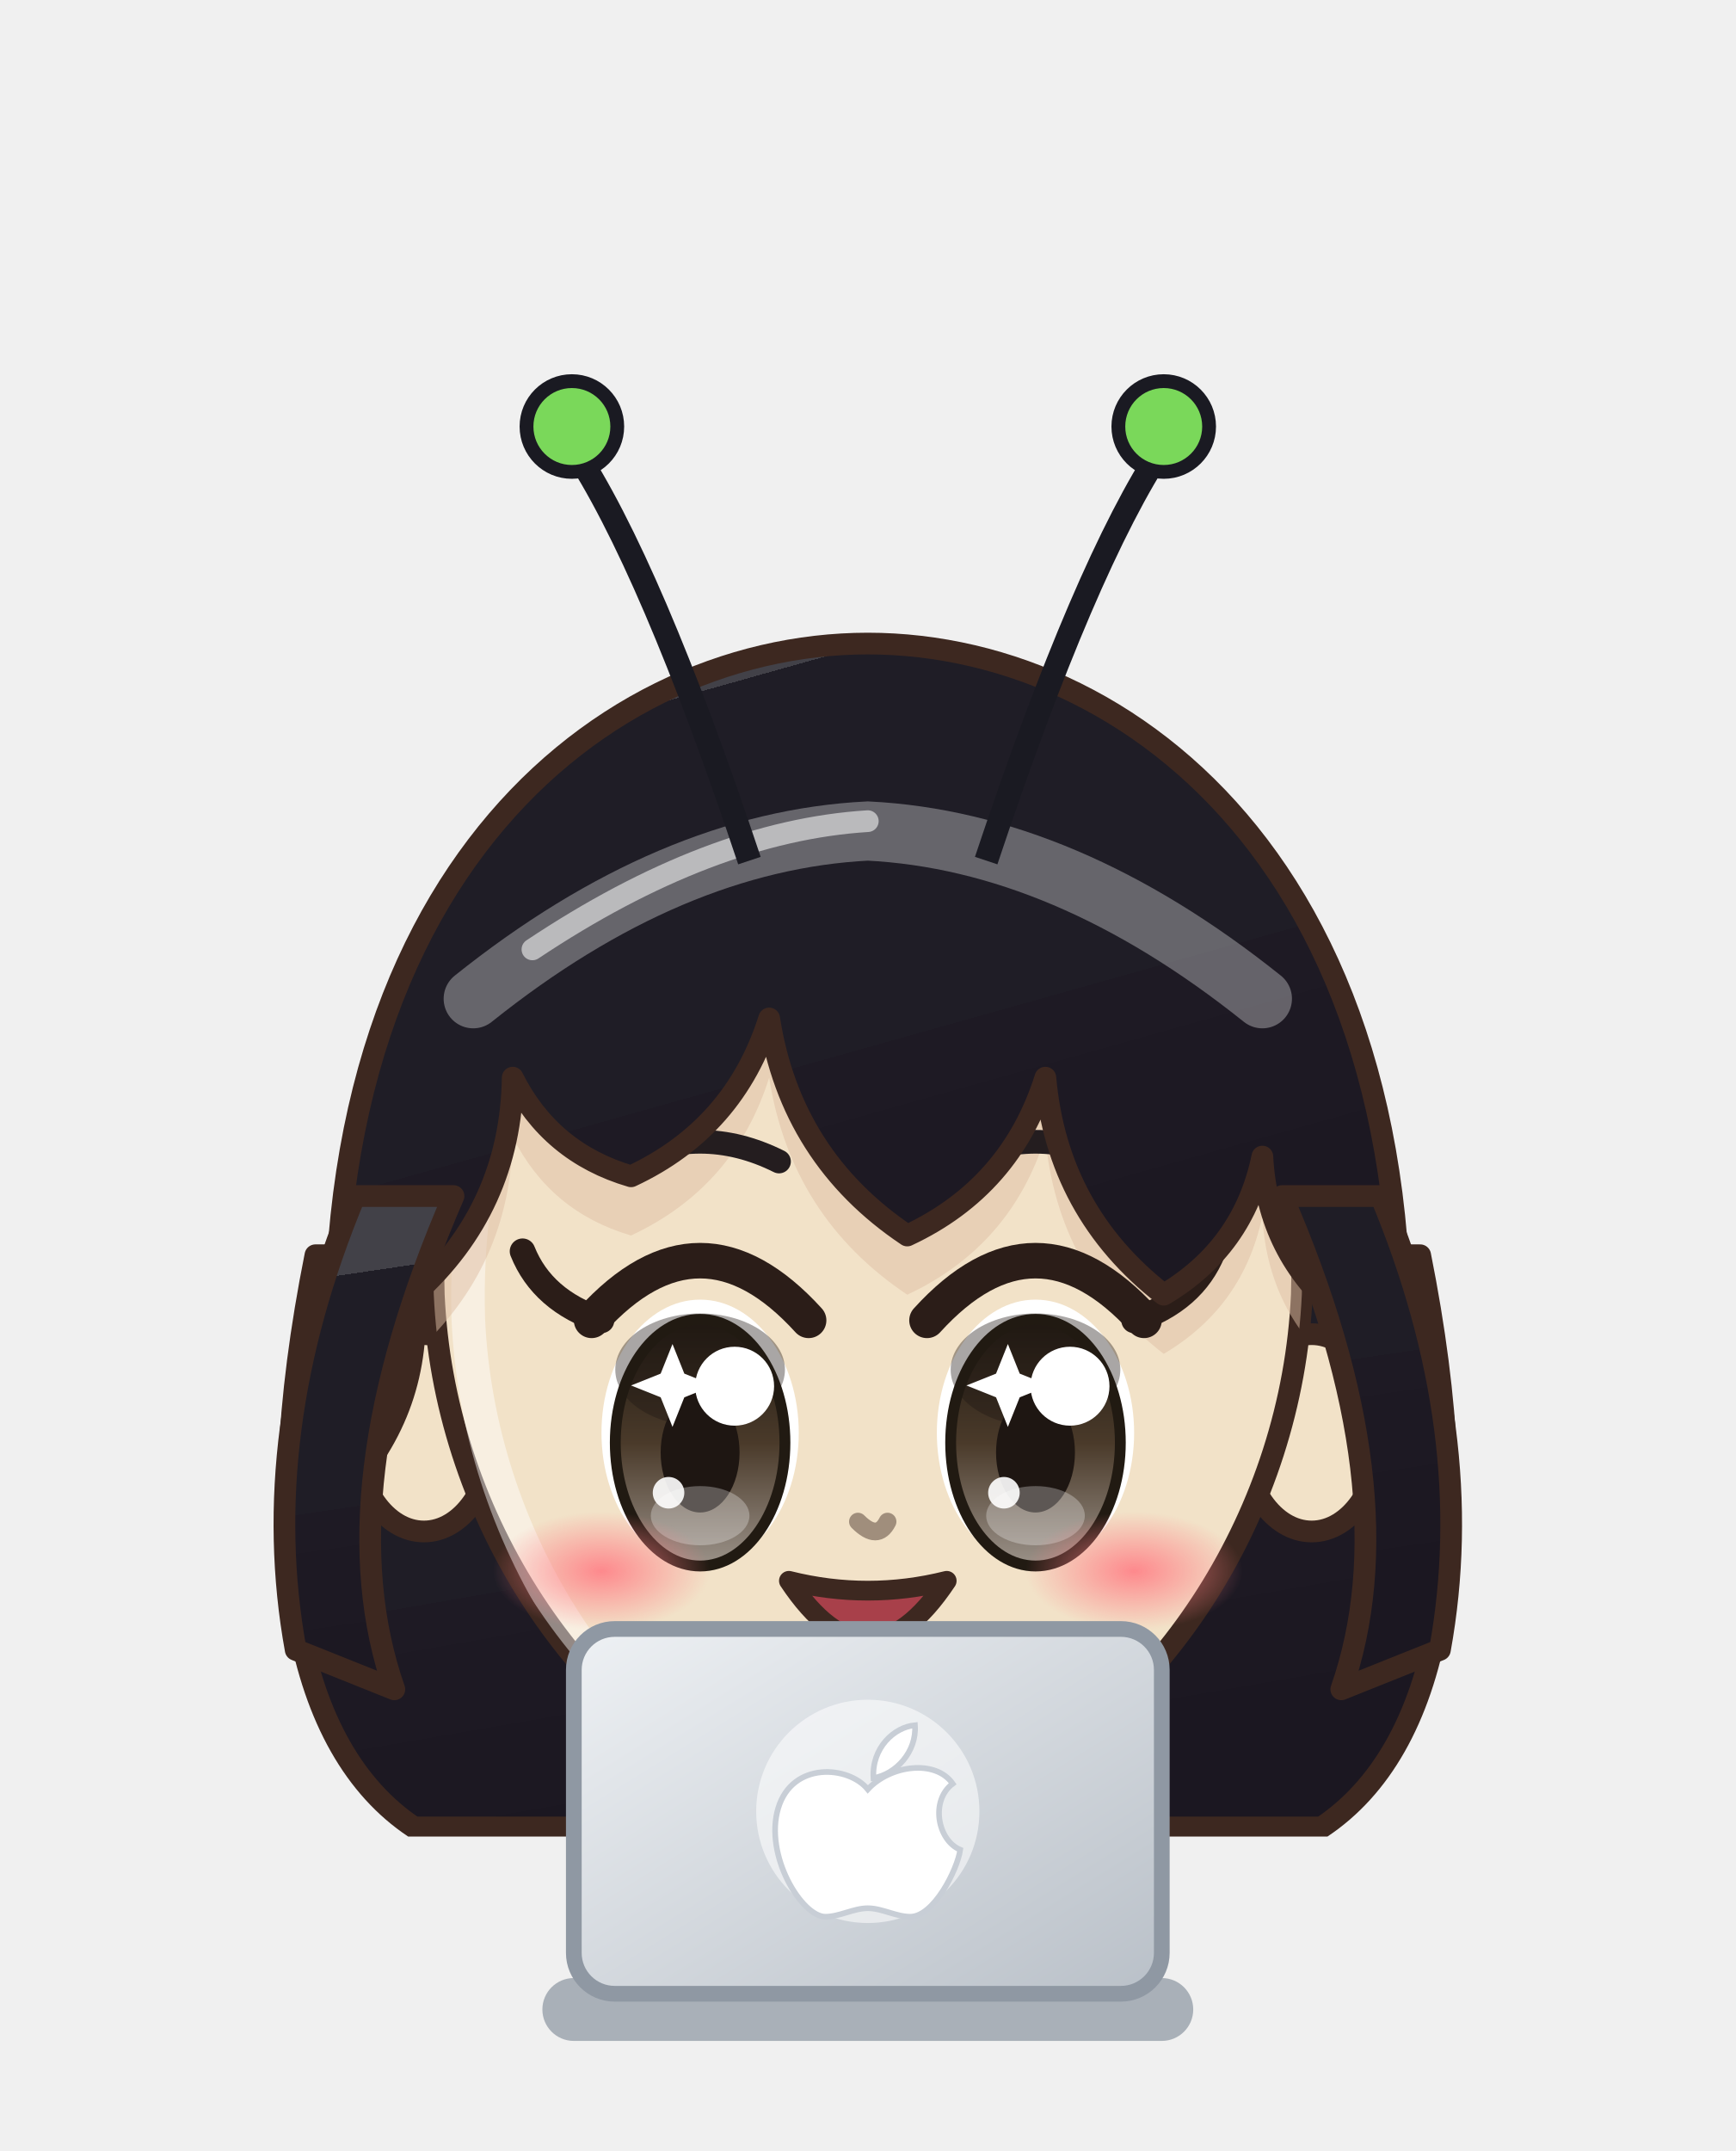
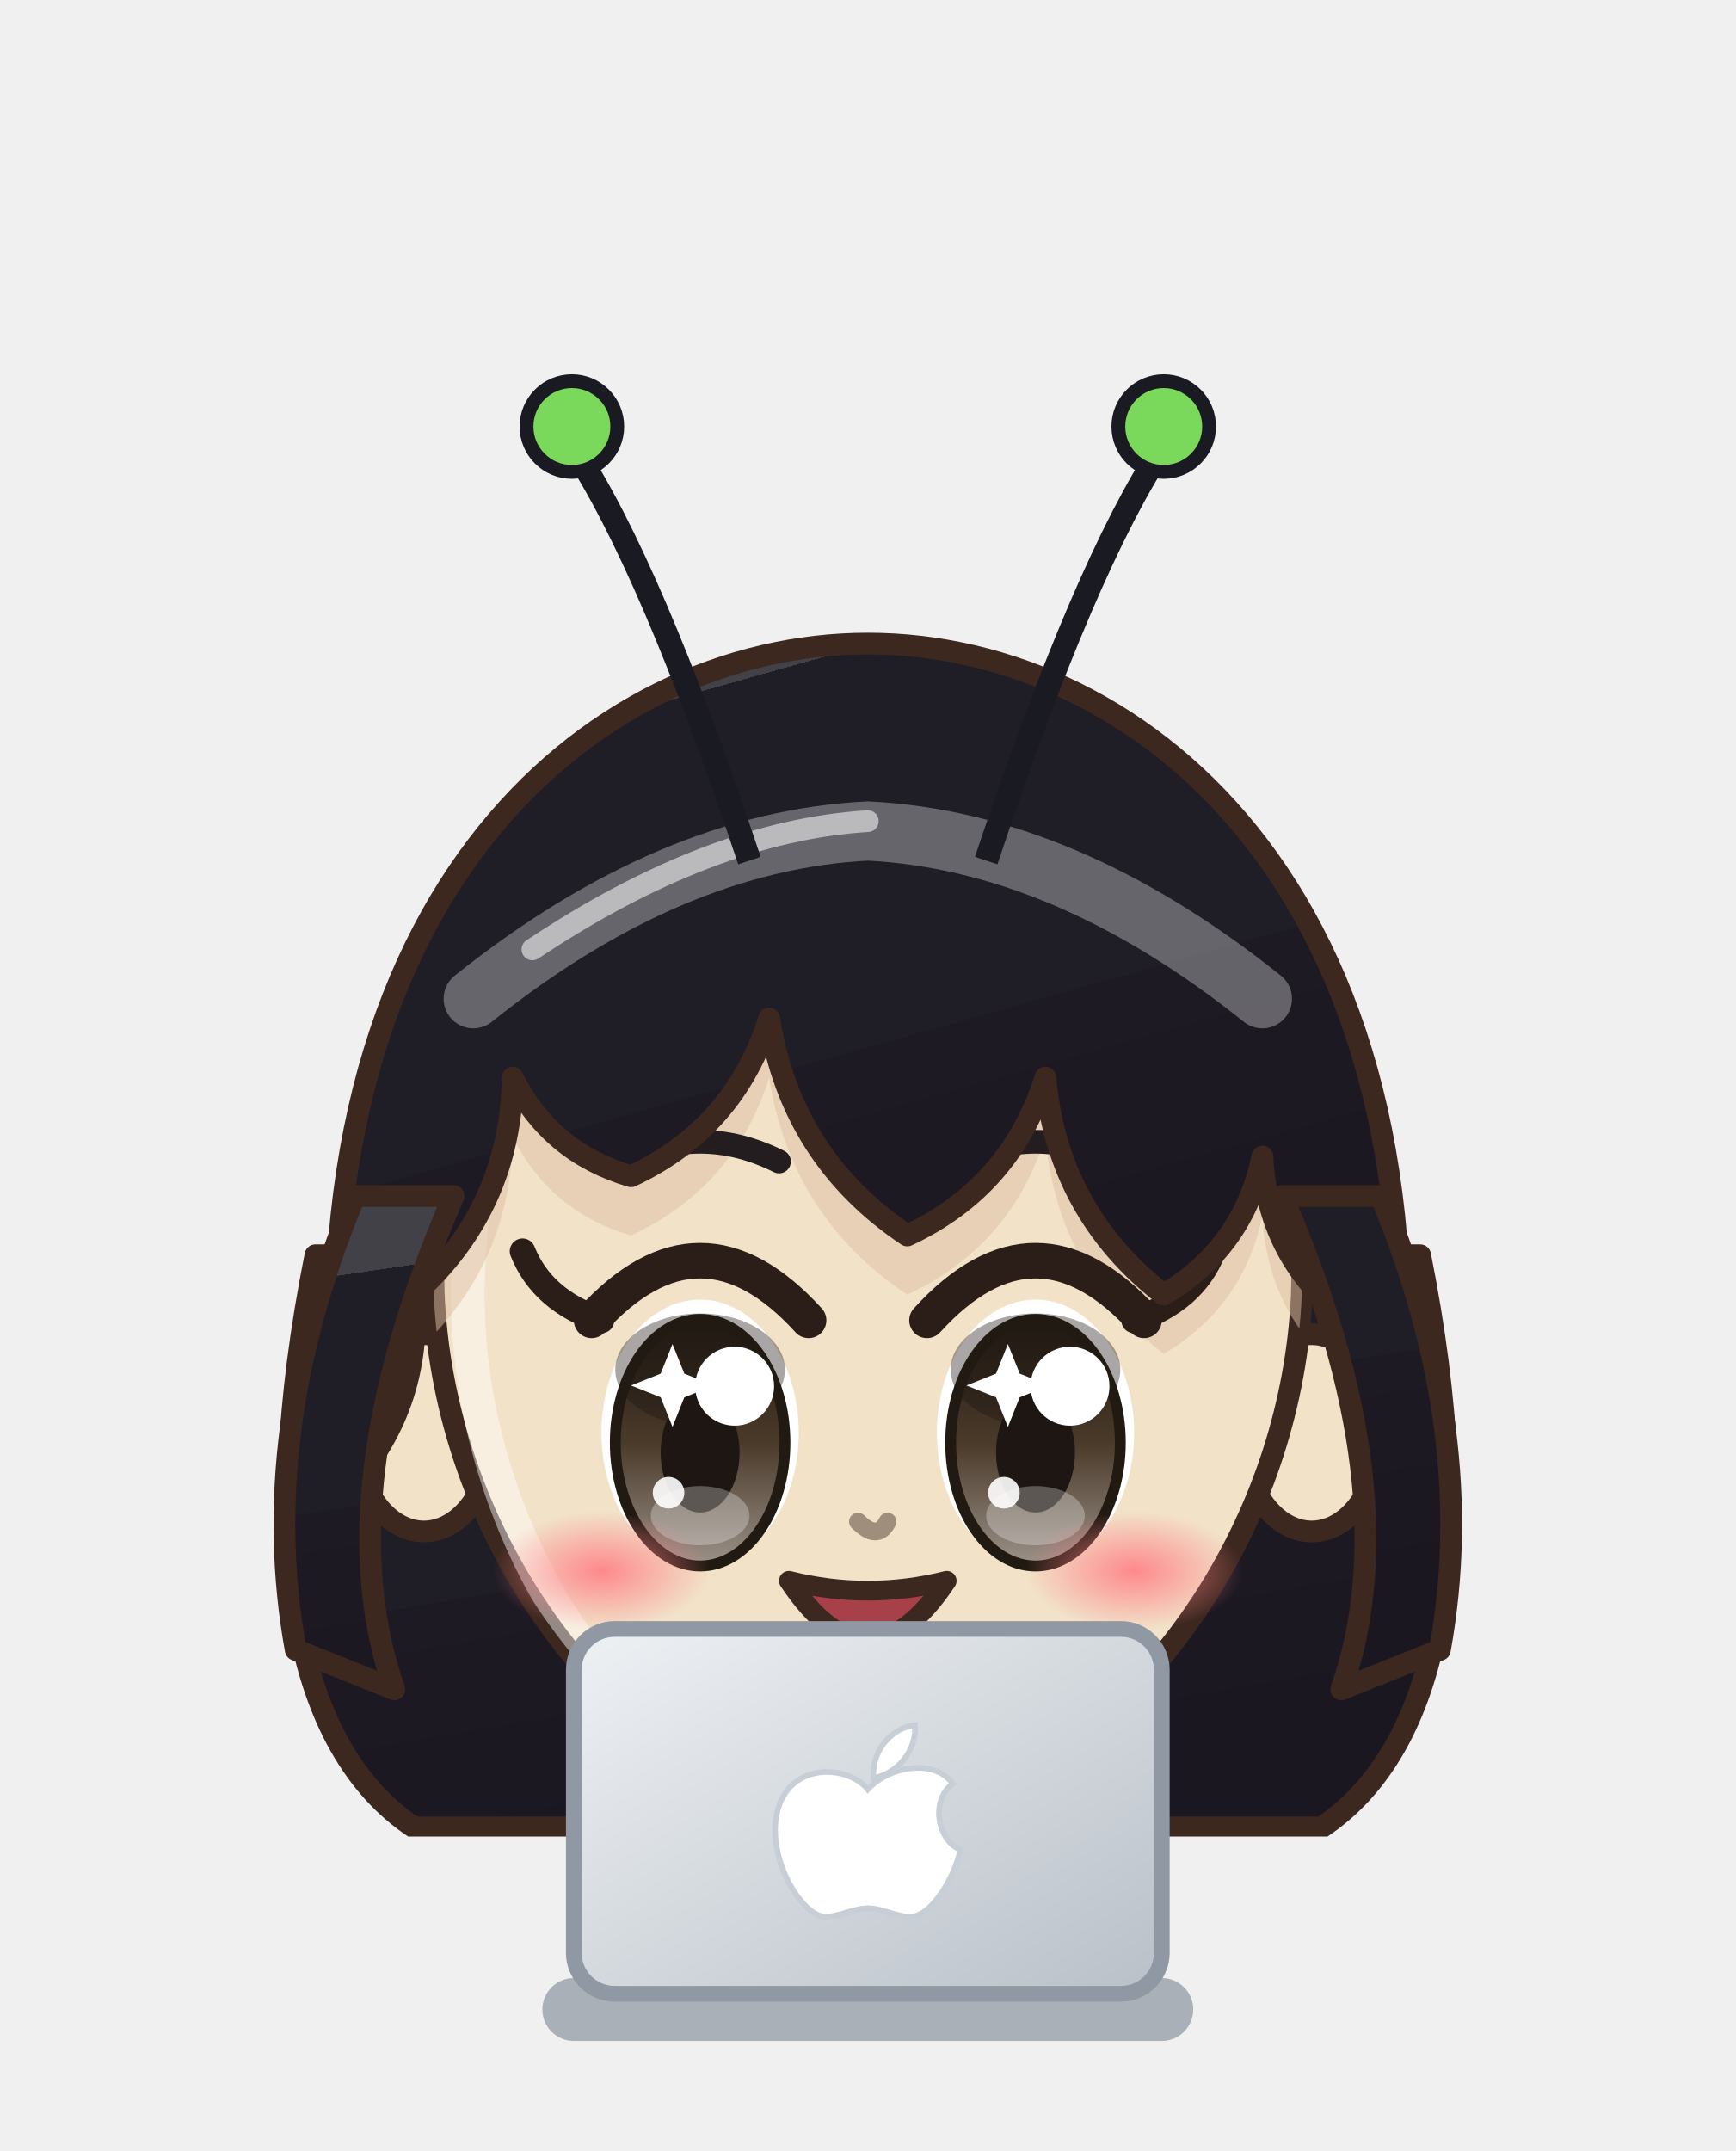
<svg xmlns="http://www.w3.org/2000/svg" viewBox="839.8 239.2 110.4 136.8" width="110.4" height="136.8">
  <svg x="839.8" y="239.2" viewBox="-120 -180 240 253.91" width="110.4" height="116.8">
    <defs>
      <linearGradient id="hair112" x1="0" y1="0" x2=".35" y2="1">
        <stop offset="0" stop-color="#424148" />
        <stop offset=".16" stop-color="#424148" />
        <stop offset=".16" stop-color="#1f1d26" />
        <stop offset=".58" stop-color="#1f1d26" />
        <stop offset=".58" stop-color="#1e1a24" />
        <stop offset="1" stop-color="#1b1721" />
      </linearGradient>
      <radialGradient id="skin112" cx=".4" cy=".32" r=".85">
        <stop offset="0" stop-color="#f2e2c8" />
        <stop offset=".84" stop-color="#f2e2c8" />
        <stop offset=".84" stop-color="#e7ccb1" />
        <stop offset="1" stop-color="#e7ccb1" />
      </radialGradient>
      <linearGradient id="cloth112" x1="0" y1="0" x2=".45" y2="1">
        <stop offset="0" stop-color="#598f59" />
        <stop offset=".16" stop-color="#598f59" />
        <stop offset=".16" stop-color="#3a7a3a" />
        <stop offset=".6" stop-color="#3a7a3a" />
        <stop offset=".6" stop-color="#346635" />
        <stop offset="1" stop-color="#2f5d30" />
      </linearGradient>
      <linearGradient id="iris112" x1="0" y1="0" x2="0" y2="1">
        <stop offset="0" stop-color="#211a12" />
        <stop offset=".5" stop-color="#4a3a2a" />
        <stop offset="1" stop-color="#9b9289" />
      </linearGradient>
      <linearGradient id="gold112" x1="0" y1="0" x2="1" y2="1">
        <stop offset="0" stop-color="#f6d27a" />
        <stop offset=".55" stop-color="#d9a63a" />
        <stop offset="1" stop-color="#a8761e" />
      </linearGradient>
      <linearGradient id="steel112" x1="0" y1="0" x2="1" y2="1">
        <stop offset="0" stop-color="#e4e8ee" />
        <stop offset=".5" stop-color="#9aa3ad" />
        <stop offset="1" stop-color="#5a606a" />
      </linearGradient>
      <linearGradient id="beard112" x1="0" y1="0" x2="0" y2="1">
        <stop offset="0" stop-color="#e6e6ea" />
        <stop offset="1" stop-color="#b8b8c2" />
      </linearGradient>
      <radialGradient id="hawkiris112" cx=".45" cy=".4" r=".7">
        <stop offset="0" stop-color="#ffe27a" />
        <stop offset=".6" stop-color="#e8a52a" />
        <stop offset="1" stop-color="#9a5a12" />
      </radialGradient>
      <linearGradient id="straw112" x1="0" y1="0" x2=".3" y2="1">
        <stop offset="0" stop-color="#ffe7aa" />
        <stop offset=".16" stop-color="#ffe7aa" />
        <stop offset=".16" stop-color="#ffe39a" />
        <stop offset=".58" stop-color="#ffe39a" />
        <stop offset=".58" stop-color="#e9b456" />
        <stop offset="1" stop-color="#d6a54f" />
      </linearGradient>
      <radialGradient id="blush112">
        <stop offset="0" stop-color="#ff7f86" stop-opacity=".9" />
        <stop offset="1" stop-color="#ff7f86" stop-opacity="0" />
      </radialGradient>
      <clipPath id="face112">
        <path d="M -44,-6 C -45,-40 -24,-56 0,-56 C 24,-56 45,-40 44,-6 C 43,16 30,36 12,45 Q 0,50 -12,45 C -30,36 -43,16 -44,-6 Z" />
      </clipPath>
      <clipPath id="torso112">
        <path d="M -30,50 C -34,68 -28,94 -26,124 L 26,124 C 28,94 34,68 30,50 C 18,40 -18,40 -30,50 Z" />
      </clipPath>
    </defs>
    <ellipse cx="0" cy="208" rx="42" ry="7" fill="#000000" opacity=".16" />
    <g transform="translate(0,67.2) scale(1.364,1.364) translate(0,-44)">
      <path d="M -56,-10 C -62,20 -58,40 -46,48 L 46,48 C 58,40 62,20 56,-10 Z" fill="url(#hair112)" stroke="#3d2820" stroke-width="2.2" stroke-linejoin="round" />
    </g>
    <g transform="translate(0,205) scale(1.0,0.76) translate(0,-205)">
      <path d="M -23.5,118 Q -24.5,160.0 -20.5,202 L -5.5,202 Q -1.5,160.0 -2.5,118 Z" fill="#3a7a3a" stroke="#3d2820" stroke-width="2.2" stroke-linejoin="round" />
      <path d="M -22,168 Q -24,184.0 -22,200 L -4,200 Q -2,184.0 -4,168 Z" fill="#2a4a2a" stroke="#3d2820" stroke-width="2.2" stroke-linejoin="round" />
      <path d="M -18,172 L -18,196" stroke="#ffffff" stroke-width="2" opacity=".18" />
      <ellipse cx="-13" cy="205" rx="14" ry="7" fill="#1f1d26" stroke="#3d2820" stroke-width="2.2" stroke-linejoin="round" />
      <path d="M 2.5,118 Q 1.5,160.0 5.5,202 L 20.5,202 Q 24.5,160.0 23.5,118 Z" fill="#3a7a3a" stroke="#3d2820" stroke-width="2.2" stroke-linejoin="round" />
      <path d="M 4,168 Q 2,184.0 4,200 L 22,200 Q 24,184.0 22,168 Z" fill="#2a4a2a" stroke="#3d2820" stroke-width="2.2" stroke-linejoin="round" />
      <path d="M 8,172 L 8,196" stroke="#ffffff" stroke-width="2" opacity=".18" />
      <ellipse cx="13" cy="205" rx="14" ry="7" fill="#1f1d26" stroke="#3d2820" stroke-width="2.2" stroke-linejoin="round" />
      <path d="M -30,50 C -34,68 -28,94 -26,124 L 26,124 C 28,94 34,68 30,50 C 18,40 -18,40 -30,50 Z" fill="url(#cloth112)" stroke="#3d2820" stroke-width="2.2" stroke-linejoin="round" />
      <g clip-path="url(#torso112)">
        <path d="M -30,50 C -34,68 -28,94 -26,124 L 26,124 C 28,94 34,68 30,50 C 18,40 -18,40 -30,50 Z" transform="translate(4,3)" fill="none" stroke="#ffffff" stroke-width="5" opacity=".3" />
        <path d="M -30,50 C -34,68 -28,94 -26,124 L 26,124 C 28,94 34,68 30,50 C 18,40 -18,40 -30,50 Z" transform="translate(-6,-2)" fill="none" stroke="#000000" stroke-width="9" opacity=".13" />
      </g>
      <path d="M -10,44 L 0,56 L 10,44" stroke="#1a3a1a" stroke-width="3" fill="none" />
      <path d="M -28,54 L -38,84 L -31,102" stroke="#3d2820" stroke-width="17" fill="none" stroke-linecap="round" stroke-linejoin="round" />
      <path d="M -28,54 L -38,84 L -31,102" stroke="url(#cloth112)" stroke-width="12.6" fill="none" stroke-linecap="round" stroke-linejoin="round" />
      <path d="M -28,54 L -38,84 L -31,102" transform="translate(-2.6,-1)" stroke="#ffffff" stroke-width="2.6" fill="none" stroke-linecap="round" stroke-linejoin="round" opacity=".28" />
      <path d="M 28,54 L 38,84 L 31,102" stroke="#3d2820" stroke-width="17" fill="none" stroke-linecap="round" stroke-linejoin="round" />
      <path d="M 28,54 L 38,84 L 31,102" stroke="url(#cloth112)" stroke-width="12.6" fill="none" stroke-linecap="round" stroke-linejoin="round" />
      <path d="M 28,54 L 38,84 L 31,102" transform="translate(-2.6,-1)" stroke="#ffffff" stroke-width="2.6" fill="none" stroke-linecap="round" stroke-linejoin="round" opacity=".28" />
      <circle cx="-31" cy="102" r="8.5" fill="url(#skin112)" stroke="#3d2820" stroke-width="2.2" />
      <circle cx="31" cy="102" r="8.5" fill="url(#skin112)" stroke="#3d2820" stroke-width="2.2" />
      <path d="M -44,64 L -32,62 L -31,72 L -43,74 Z" fill="#5cb87a" stroke="#3d2820" stroke-width="1.4" />
      <path d="M -10,34 L 10,34 L 9,46 Q 0,50 -9,46 Z" fill="#e7ccb1" />
    </g>
    <g transform="translate(0,67.2) scale(1.364,1.364) translate(0,-44)">
      <ellipse cx="-45" cy="8" rx="7" ry="10" fill="url(#skin112)" stroke="#3d2820" stroke-width="2.2" stroke-linejoin="round" />
      <ellipse cx="45" cy="8" rx="7" ry="10" fill="url(#skin112)" stroke="#3d2820" stroke-width="2.2" stroke-linejoin="round" />
      <path d="M -44,-6 C -45,-40 -24,-56 0,-56 C 24,-56 45,-40 44,-6 C 43,16 30,36 12,45 Q 0,50 -12,45 C -30,36 -43,16 -44,-6 Z" fill="url(#skin112)" stroke="#3d2820" stroke-width="2.2" stroke-linejoin="round" />
      <g clip-path="url(#face112)">
        <path d="M -44,-6 C -45,-40 -24,-56 0,-56 C 24,-56 45,-40 44,-6 C 43,16 30,36 12,45 Q 0,50 -12,45 C -30,36 -43,16 -44,-6 Z" transform="translate(3.5,2.5)" fill="none" stroke="#ffffff" stroke-width="3.4" opacity=".45" />
      </g>
      <g clip-path="url(#face112)">
        <path d="M -53,14 C -60,-46 -28,-72 0,-72 C 28,-72 60,-46 53,14 L 48,-4 Q 40.5,-10.2 40,-20 Q 38.1,-10.8 30,-6 Q 19.2,-14.4 18,-28 Q 14.5,-16.9 4,-12 Q -7.8,-19.9 -10,-34 Q -13.5,-22.9 -24,-18 Q -32.2,-20.4 -36,-28 Q -36.2,-14.8 -46,-6 Q -45.1,5.5 -53,14 Z" transform="translate(0,6)" fill="#debea4" opacity=".5" />
      </g>
      <ellipse cx="-17" cy="8" rx="10" ry="13.5" fill="#ffffff" />
      <ellipse cx="-17" cy="9" rx="8.6" ry="12.5" fill="url(#iris112)" />
      <ellipse cx="-17" cy="1.6" rx="8.6" ry="5.7" fill="#1e1612" opacity=".38" />
      <ellipse cx="-17" cy="9" rx="8.6" ry="12.5" fill="none" stroke="#211a12" stroke-width="1.1" />
      <ellipse cx="-17" cy="10" rx="4" ry="6.075" fill="#1e1612" />
      <ellipse cx="-17" cy="16.4" rx="5" ry="3.0" fill="#ffffff" opacity=".28" />
      <circle cx="-13.5" cy="3.275" r="4" fill="#ffffff" />
      <circle cx="-20.2" cy="14.075" r="1.6" fill="#ffffff" opacity=".9" />
      <path d="M -21,2 l 1.2,-3 l 1.2,3 l 3,1.2 l -3,1.2 l -1.2,3 l -1.2,-3 l -3,-1.2 Z" fill="#ffffff" />
      <path d="M -28,-3.4 Q -17,-15.5 -6,-3.4" stroke="#2b1d18" stroke-width="3.6" fill="none" stroke-linecap="round" />
      <path d="M -25,-19.5 Q -17,-23.5 -9,-19.5" stroke="#241d1f" stroke-width="2.4" fill="none" stroke-linecap="round" />
      <path d="M -27,-3.4 q -6,-2 -8,-7" stroke="#2b1d18" stroke-width="2.6" fill="none" stroke-linecap="round" />
      <ellipse cx="17" cy="8" rx="10" ry="13.5" fill="#ffffff" />
      <ellipse cx="17" cy="9" rx="8.6" ry="12.5" fill="url(#iris112)" />
      <ellipse cx="17" cy="1.6" rx="8.6" ry="5.7" fill="#1e1612" opacity=".38" />
      <ellipse cx="17" cy="9" rx="8.6" ry="12.5" fill="none" stroke="#211a12" stroke-width="1.1" />
      <ellipse cx="17" cy="10" rx="4" ry="6.075" fill="#1e1612" />
      <ellipse cx="17" cy="16.4" rx="5" ry="3.0" fill="#ffffff" opacity=".28" />
      <circle cx="20.5" cy="3.275" r="4" fill="#ffffff" />
      <circle cx="13.8" cy="14.075" r="1.6" fill="#ffffff" opacity=".9" />
      <path d="M 13,2 l 1.2,-3 l 1.2,3 l 3,1.2 l -3,1.2 l -1.2,3 l -1.2,-3 l -3,-1.2 Z" fill="#ffffff" />
      <path d="M 6,-3.4 Q 17,-15.5 28,-3.4" stroke="#2b1d18" stroke-width="3.6" fill="none" stroke-linecap="round" />
      <path d="M 9,-19.5 Q 17,-23.5 25,-19.5" stroke="#241d1f" stroke-width="2.4" fill="none" stroke-linecap="round" />
      <path d="M 27,-3.4 q 6,-2 8,-7" stroke="#2b1d18" stroke-width="2.6" fill="none" stroke-linecap="round" />
      <path d="M -8,23 Q 0,35 8,23 Q 0,25 -8,23 Z" fill="#a8404a" stroke="#3d2820" stroke-width="2" stroke-linejoin="round" />
      <path d="M -4,30 Q 0,33 4,30 Q 0,28 -4,30 Z" fill="#f48a9a" />
      <ellipse cx="-27" cy="22" rx="11" ry="6" fill="url(#blush112)" opacity="1.00" />
      <ellipse cx="27" cy="22" rx="11" ry="6" fill="url(#blush112)" opacity="1.00" />
      <path d="M -1,17 Q 1,19 2,17" stroke="#a08e7c" stroke-width="1.8" fill="none" stroke-linecap="round" />
      <path d="M -53,14 C -60,-46 -28,-72 0,-72 C 28,-72 60,-46 53,14 L 48,-4 Q 40.5,-10.2 40,-20 Q 38.1,-10.8 30,-6 Q 19.2,-14.4 18,-28 Q 14.5,-16.9 4,-12 Q -7.8,-19.9 -10,-34 Q -13.5,-22.9 -24,-18 Q -32.2,-20.4 -36,-28 Q -36.2,-14.8 -46,-6 Q -45.1,5.5 -53,14 Z" fill="url(#hair112)" stroke="#3d2820" stroke-width="2.2" stroke-linejoin="round" />
      <path d="M 42,-16 Q 55,14 48,34 L 58,30 Q 62,8 52,-16 Z M -42,-16 Q -55,14 -48,34 L -58,30 Q -62,8 -52,-16 Z" fill="url(#hair112)" stroke="#3d2820" stroke-width="2.2" stroke-linejoin="round" />
      <defs>
        <clipPath id="hf112">
          <path d="M -53,14 C -60,-46 -28,-72 0,-72 C 28,-72 60,-46 53,14 L 48,-4 Q 40.5,-10.2 40,-20 Q 38.1,-10.8 30,-6 Q 19.2,-14.4 18,-28 Q 14.5,-16.9 4,-12 Q -7.8,-19.9 -10,-34 Q -13.5,-22.9 -24,-18 Q -32.2,-20.4 -36,-28 Q -36.2,-14.8 -46,-6 Q -45.1,5.5 -53,14 Z" />
        </clipPath>
      </defs>
      <g clip-path="url(#hf112)">
        <path d="M -40,-36 Q -20,-52 0,-53 Q 20,-52 40,-36" stroke="#ffffff" stroke-width="6" fill="none" stroke-linecap="round" opacity=".32" />
        <path d="M -34,-41 Q -16,-53 0,-54" stroke="#ffffff" stroke-width="2.2" fill="none" stroke-linecap="round" opacity=".55" />
      </g>
      <path d="M -12,-50 Q -22,-80 -30,-92" stroke="#1a1a22" stroke-width="2.4" fill="none" />
      <circle cx="-30" cy="-94" r="4.6" fill="#7ad85a" stroke="#1a1a22" stroke-width="1.4" />
      <path d="M 12,-50 Q 22,-80 30,-92" stroke="#1a1a22" stroke-width="2.4" fill="none" />
      <circle cx="30" cy="-94" r="4.6" fill="#7ad85a" stroke="#1a1a22" stroke-width="1.4" />
    </g>
    <g transform="translate(0,205) scale(1.0,0.76) translate(0,-205)" />
  </svg>
  <circle cx="880.7" cy="362.0" r="3.9" fill="#f2e2c8" stroke="#3d2820" stroke-width="1.2" />
  <circle cx="909.3" cy="362.0" r="3.9" fill="#f2e2c8" stroke="#3d2820" stroke-width="1.2" />
  <defs>
    <linearGradient id="lp113" x1="0" y1="0" x2="1" y2="1">
      <stop offset="0" stop-color="#eef1f4" />
      <stop offset="1" stop-color="#b9c0c8" />
    </linearGradient>
  </defs>
  <rect x="874.3" y="365.0" width="41.4" height="4" rx="2" fill="#a9b0b8" />
  <rect x="876.3" y="342.8" width="37.4" height="23.2" rx="2.6" fill="url(#lp113)" stroke="#8f98a3" stroke-width="1" />
-   <ellipse cx="895.0" cy="354.4" rx="7.1" ry="7.1" fill="#ffffff" opacity=".55" />
  <path d="M 0,-4 C -2,-6.5 -8,-7 -9.5,-2 C -11,3 -7,9.5 -4.5,9.5 C -3,9.5 -1.5,8.6 0,8.6 C 1.5,8.6 3,9.5 4.5,9.5 C 7,9.5 9.5,4.5 9.8,2.4 C 7.4,1.4 6.6,-2.8 9,-4.6 C 7.2,-7.2 2.4,-6.6 0,-4 Z M 0.6,-5.2 C 0.4,-8.4 2.8,-10.6 5,-10.8 C 5.2,-8 3,-5.6 0.6,-5.2 Z" transform="translate(895.0,355.4) scale(0.60)" fill="#ffffff" stroke="#c8ced6" stroke-width=".6" />
</svg>
